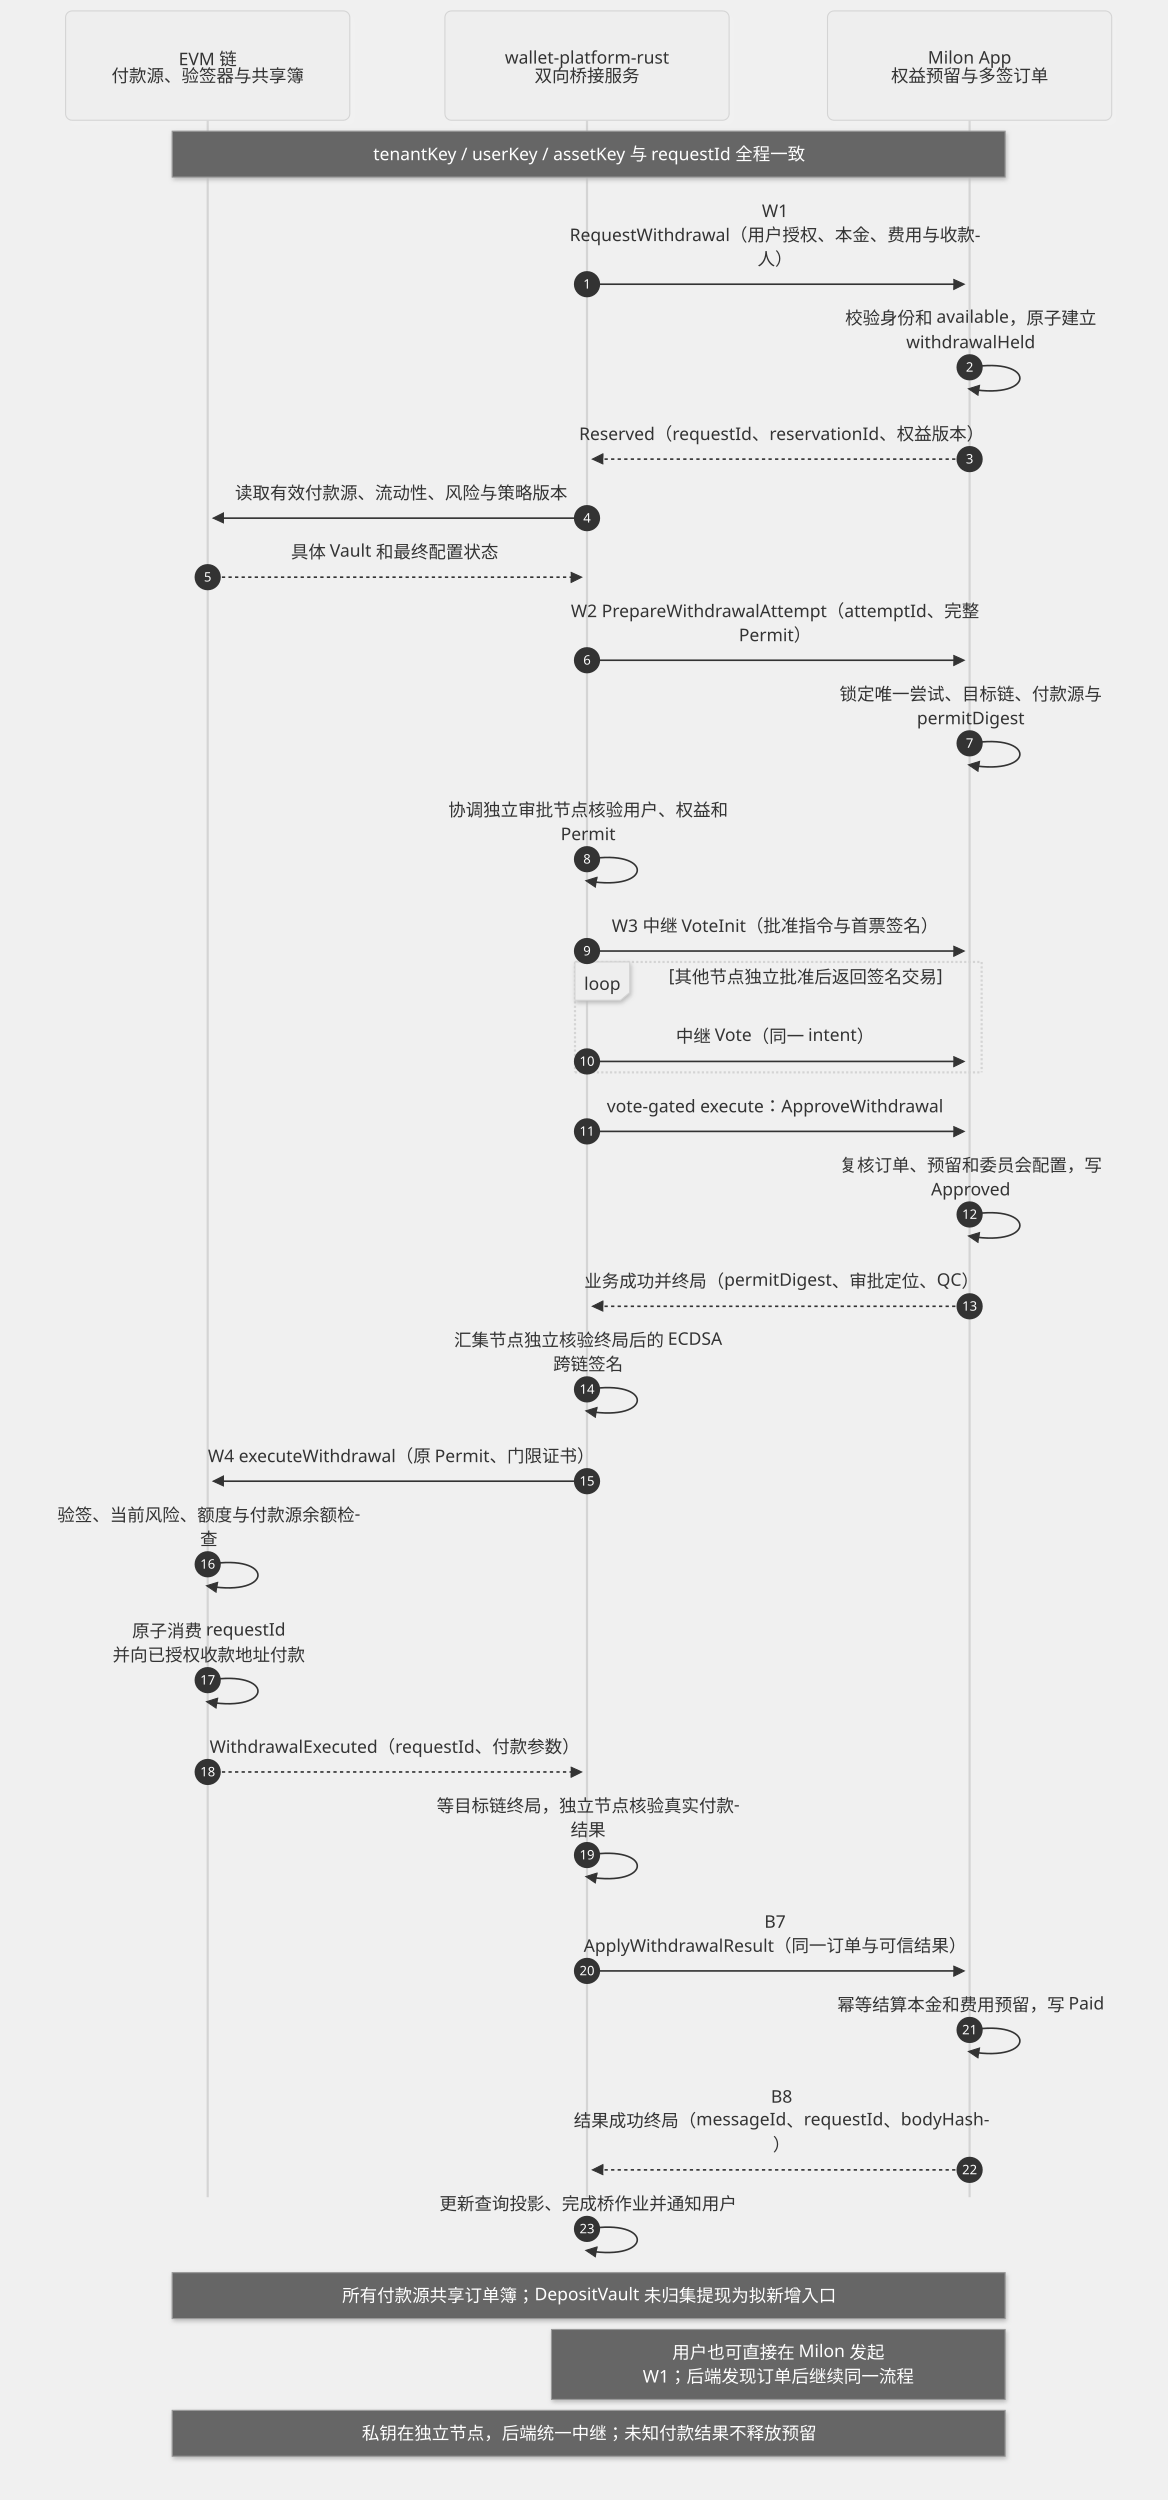
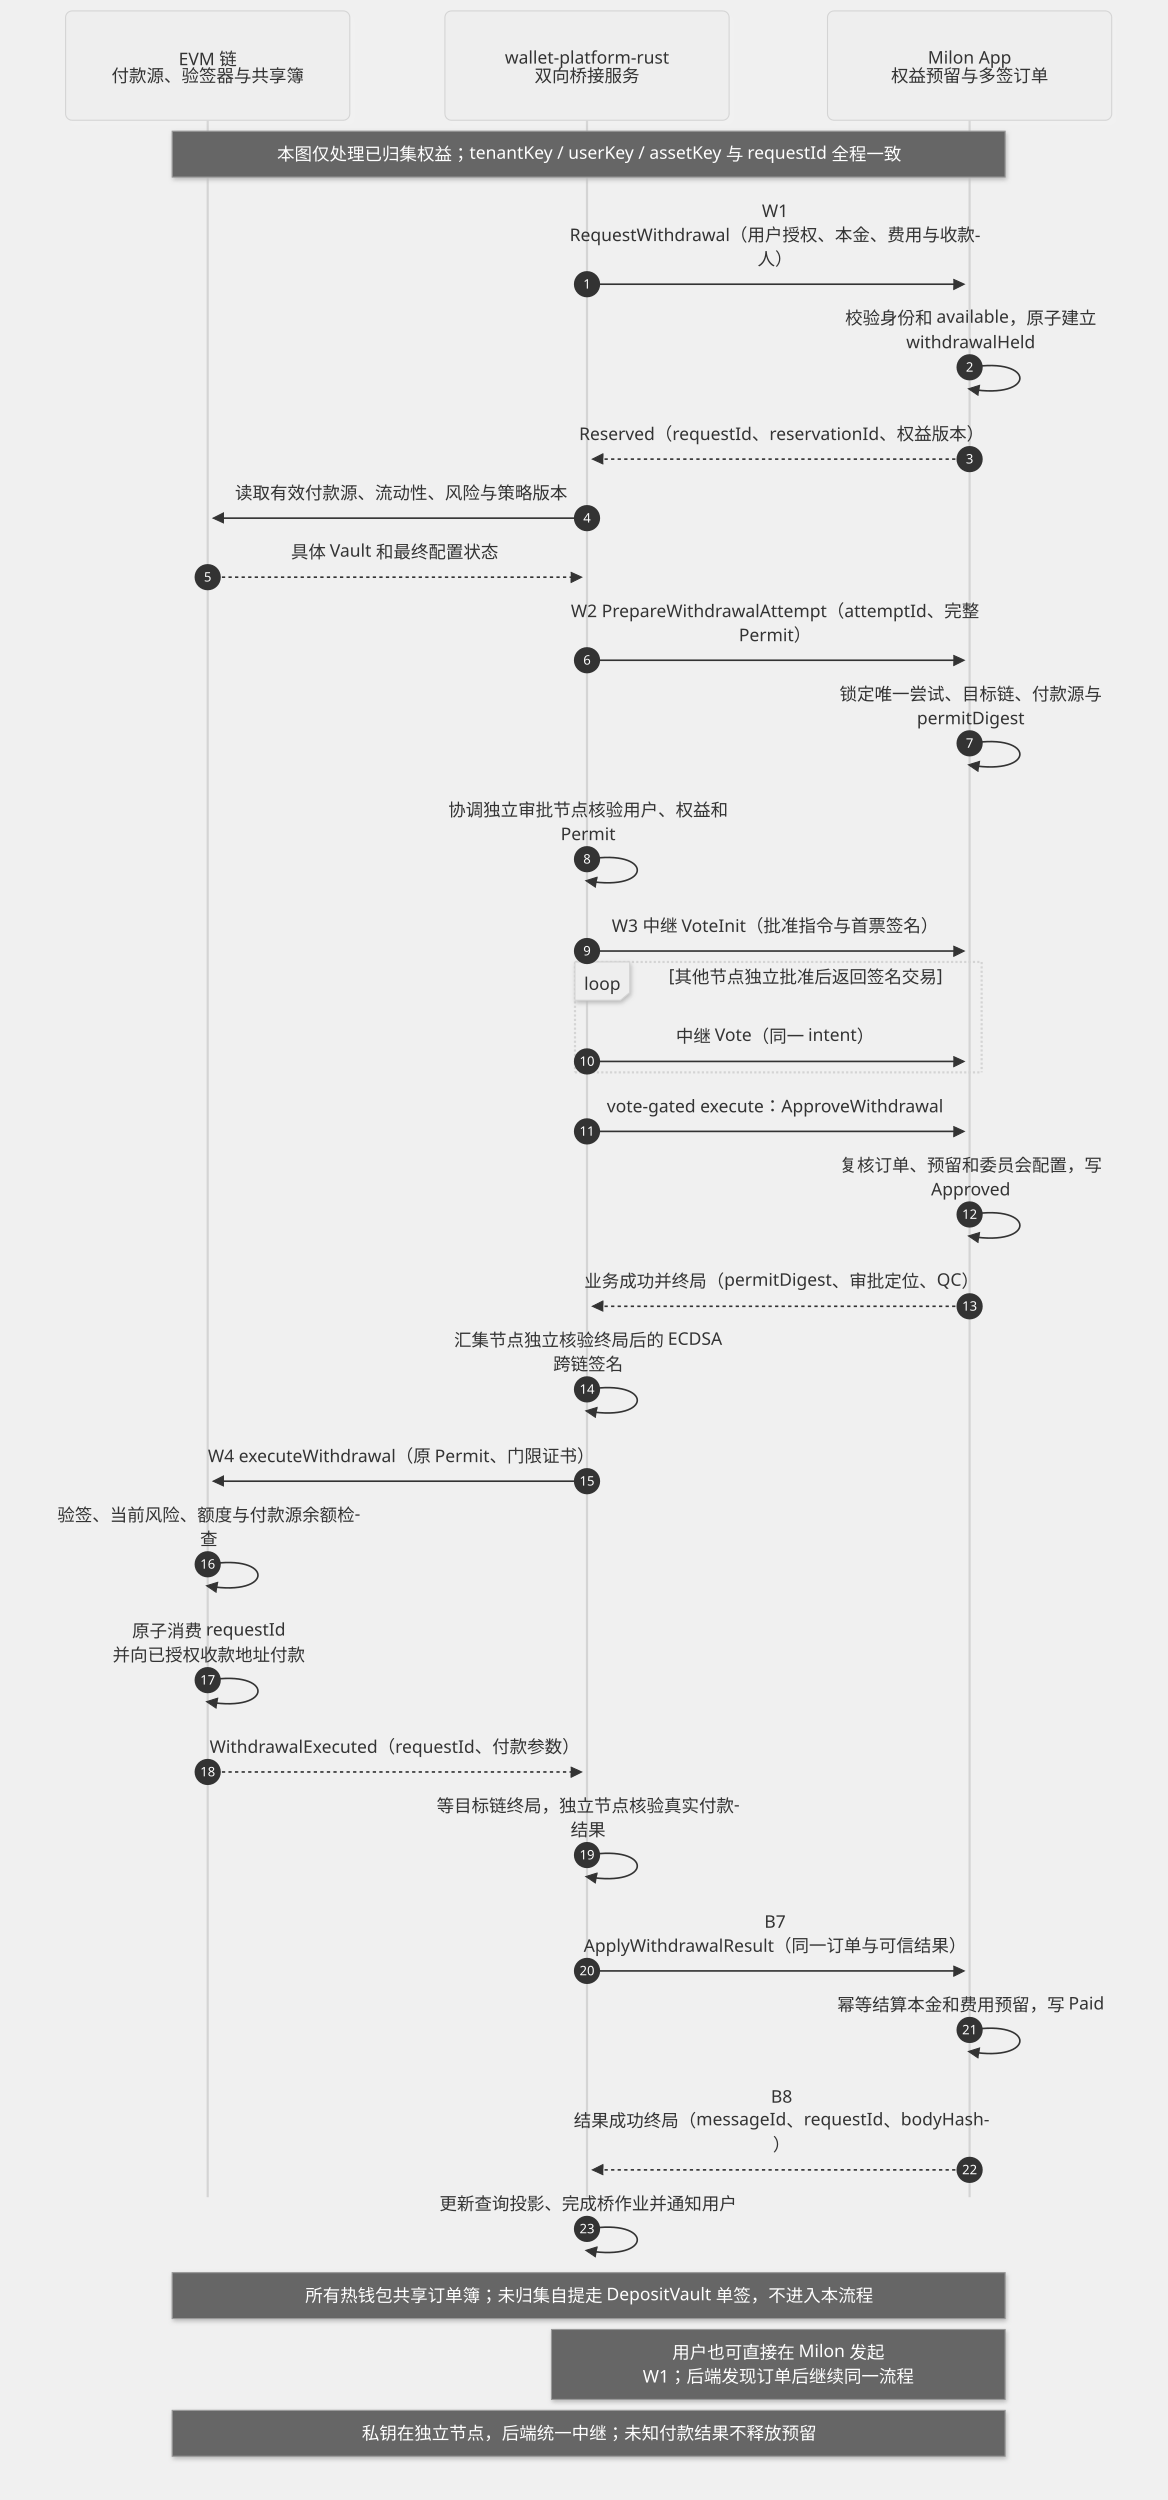
- <svg xmlns="http://www.w3.org/2000/svg" id="my-svg" width="100%" style="max-width: 1068px; background-color: white;" viewBox="-60 -10 1068 2287" role="graphics-document document" aria-roledescription="sequence">
+ <svg xmlns="http://www.w3.org/2000/svg" id="my-svg" width="100%" style="max-width: 1068px; background-color: transparent;" viewBox="-60 -10 1068 2287" role="graphics-document document" aria-roledescription="sequence">
  <g>
    <line id="actor2" x1="827" y1="100" x2="827" y2="2000" class="actor-line 200" stroke-width="0.5px" stroke="#999" name="M" data-et="life-line" data-id="M" />
    <g id="root-2" data-look="neo" data-et="participant" data-type="participant" data-id="M">
      <rect x="697" y="0" fill="#eaeaea" stroke="#666" width="260" height="100" name="M" rx="6" ry="6" class="actor actor-top" data-look="neo" filter="url(#my-svg-drop-shadow)" />
      <text x="827" y="50" dominant-baseline="central" alignment-baseline="central" class="actor actor-box" style="text-anchor: middle; font-size: 16px; font-weight: 400; font-family: &quot;PingFang SC&quot;, &quot;Microsoft YaHei&quot;, sans-serif;">
        <tspan x="827" dy="-8">Milon App</tspan>
      </text>
      <text x="827" y="50" dominant-baseline="central" alignment-baseline="central" class="actor actor-box" style="text-anchor: middle; font-size: 16px; font-weight: 400; font-family: &quot;PingFang SC&quot;, &quot;Microsoft YaHei&quot;, sans-serif;">
        <tspan x="827" dy="8">权益预留与多签订单</tspan>
      </text>
    </g>
  </g>
  <g>
    <line id="actor1" x1="477" y1="100" x2="477" y2="2000" class="actor-line 200" stroke-width="0.5px" stroke="#999" name="R" data-et="life-line" data-id="R" />
    <g id="root-1" data-look="neo" data-et="participant" data-type="participant" data-id="R">
      <rect x="347" y="0" fill="#eaeaea" stroke="#666" width="260" height="100" name="R" rx="6" ry="6" class="actor actor-top" data-look="neo" filter="url(#my-svg-drop-shadow)" />
      <text x="477" y="50" dominant-baseline="central" alignment-baseline="central" class="actor actor-box" style="text-anchor: middle; font-size: 16px; font-weight: 400; font-family: &quot;PingFang SC&quot;, &quot;Microsoft YaHei&quot;, sans-serif;">
        <tspan x="477" dy="-8">wallet-platform-rust</tspan>
      </text>
      <text x="477" y="50" dominant-baseline="central" alignment-baseline="central" class="actor actor-box" style="text-anchor: middle; font-size: 16px; font-weight: 400; font-family: &quot;PingFang SC&quot;, &quot;Microsoft YaHei&quot;, sans-serif;">
        <tspan x="477" dy="8">双向桥接服务</tspan>
      </text>
    </g>
  </g>
  <g>
    <line id="actor0" x1="130" y1="100" x2="130" y2="2000" class="actor-line 200" stroke-width="0.5px" stroke="#999" name="E" data-et="life-line" data-id="E" />
    <g id="root-0" data-look="neo" data-et="participant" data-type="participant" data-id="E">
      <rect x="0" y="0" fill="#eaeaea" stroke="#666" width="260" height="100" name="E" rx="6" ry="6" class="actor actor-top" data-look="neo" filter="url(#my-svg-drop-shadow)" />
      <text x="130" y="50" dominant-baseline="central" alignment-baseline="central" class="actor actor-box" style="text-anchor: middle; font-size: 16px; font-weight: 400; font-family: &quot;PingFang SC&quot;, &quot;Microsoft YaHei&quot;, sans-serif;">
        <tspan x="130" dy="-8">EVM 链</tspan>
      </text>
      <text x="130" y="50" dominant-baseline="central" alignment-baseline="central" class="actor actor-box" style="text-anchor: middle; font-size: 16px; font-weight: 400; font-family: &quot;PingFang SC&quot;, &quot;Microsoft YaHei&quot;, sans-serif;">
        <tspan x="130" dy="8">付款源、验签器与共享簿</tspan>
      </text>
    </g>
  </g>
  <style>#my-svg{font-family:PingFang SC,Microsoft YaHei,sans-serif;font-size:16px;fill:#000000;}@keyframes edge-animation-frame{from{stroke-dashoffset:0;}}@keyframes dash{to{stroke-dashoffset:0;}}#my-svg .edge-animation-slow{stroke-dasharray:9,5!important;stroke-dashoffset:900;animation:dash 50s linear infinite;stroke-linecap:round;}#my-svg .edge-animation-fast{stroke-dasharray:9,5!important;stroke-dashoffset:900;animation:dash 20s linear infinite;stroke-linecap:round;}#my-svg .error-icon{fill:#552222;}#my-svg .error-text{fill:#552222;stroke:#552222;}#my-svg .edge-thickness-normal{stroke-width:1px;}#my-svg .edge-thickness-thick{stroke-width:3.5px;}#my-svg .edge-pattern-solid{stroke-dasharray:0;}#my-svg .edge-thickness-invisible{stroke-width:0;fill:none;}#my-svg .edge-pattern-dashed{stroke-dasharray:3;}#my-svg .edge-pattern-dotted{stroke-dasharray:2;}#my-svg .marker{fill:#666;stroke:#666;}#my-svg .marker.cross{stroke:#666;}#my-svg svg{font-family:PingFang SC,Microsoft YaHei,sans-serif;font-size:16px;}#my-svg p{margin:0;}#my-svg .actor{stroke:hsl(0, 0%, 83%);fill:#eee;stroke-width:1;}#my-svg rect.actor.outer-path[data-look="neo"]{filter:drop-shadow( 1px 2px 2px rgba(185,185,185,1));}#my-svg rect.note[data-look="neo"]{stroke:#999;fill:#666;filter:drop-shadow( 1px 2px 2px rgba(185,185,185,1));}#my-svg text.actor&gt;tspan{fill:#333;stroke:none;}#my-svg .actor-line{stroke:hsl(0, 0%, 83%);}#my-svg .innerArc{stroke-width:1.5;stroke-dasharray:none;}#my-svg .messageLine0{stroke-width:1.5;stroke-dasharray:none;stroke:#333;}#my-svg .messageLine1{stroke-width:1.5;stroke-dasharray:2,2;stroke:#333;}#my-svg [id$="-arrowhead"] path{fill:#333;stroke:#333;}#my-svg .sequenceNumber{fill:white;}#my-svg [id$="-sequencenumber"]{fill:#333;}#my-svg [id$="-crosshead"] path{fill:#333;stroke:#333;}#my-svg .messageText{fill:#333;stroke:none;}#my-svg .labelBox{stroke:hsl(0, 0%, 83%);fill:#eee;filter:drop-shadow( 1px 2px 2px rgba(185,185,185,1));}#my-svg .labelText,#my-svg .labelText&gt;tspan{fill:#333;stroke:none;}#my-svg .loopText,#my-svg .loopText&gt;tspan{fill:#333;stroke:none;}#my-svg .sectionTitle,#my-svg .sectionTitle&gt;tspan{fill:#333;stroke:none;}#my-svg .loopLine{stroke-width:2px;stroke-dasharray:2,2;stroke:hsl(0, 0%, 83%);fill:hsl(0, 0%, 83%);}#my-svg .note{stroke:#999;fill:#666;}#my-svg .noteText,#my-svg .noteText&gt;tspan{fill:#fff;stroke:none;}#my-svg .activation0{fill:#f4f4f4;stroke:#666;}#my-svg .activation1{fill:#f4f4f4;stroke:#666;}#my-svg .activation2{fill:#f4f4f4;stroke:#666;}#my-svg .actorPopupMenu{position:absolute;}#my-svg .actorPopupMenuPanel{position:absolute;fill:#eee;box-shadow:0px 8px 16px 0px rgba(0,0,0,0.2);filter:drop-shadow(3px 5px 2px rgb(0 0 0 / 0.4));}#my-svg .actor-man circle,#my-svg line{fill:#eee;stroke-width:2px;}#my-svg g rect.rect{filter:drop-shadow( 1px 2px 2px rgba(185,185,185,1));stroke:#999;}#my-svg .node .neo-node{stroke:#999;}#my-svg [data-look="neo"].node rect,#my-svg [data-look="neo"].cluster rect,#my-svg [data-look="neo"].node polygon{stroke:url(#my-svg-gradient);filter:drop-shadow( 1px 2px 2px rgba(185,185,185,1));}#my-svg [data-look="neo"].swimlane.cluster rect{filter:none;}#my-svg [data-look="neo"].node path{stroke:url(#my-svg-gradient);stroke-width:1px;}#my-svg [data-look="neo"].node .outer-path{filter:drop-shadow( 1px 2px 2px rgba(185,185,185,1));}#my-svg [data-look="neo"].node .neo-line path{stroke:#999;filter:none;}#my-svg [data-look="neo"].node circle{stroke:url(#my-svg-gradient);filter:drop-shadow( 1px 2px 2px rgba(185,185,185,1));}#my-svg [data-look="neo"].node circle .state-start{fill:#000000;}#my-svg [data-look="neo"].icon-shape .icon{fill:url(#my-svg-gradient);filter:drop-shadow( 1px 2px 2px rgba(185,185,185,1));}#my-svg [data-look="neo"].icon-shape .icon-neo path{stroke:url(#my-svg-gradient);filter:drop-shadow( 1px 2px 2px rgba(185,185,185,1));}#my-svg :root{--mermaid-font-family:PingFang SC,Microsoft YaHei,sans-serif;}</style>
  <g />
  <defs>
    <symbol id="my-svg-computer" width="24" height="24">
      <path transform="scale(.5)" d="M2 2v13h20v-13h-20zm18 11h-16v-9h16v9zm-10.228 6l.466-1h3.524l.467 1h-4.457zm14.228 3h-24l2-6h2.104l-1.33 4h18.45l-1.297-4h2.073l2 6zm-5-10h-14v-7h14v7z" />
    </symbol>
  </defs>
  <defs>
    <symbol id="my-svg-database" fill-rule="evenodd" clip-rule="evenodd">
      <path transform="scale(.5)" d="M12.258.001l.256.004.255.005.253.008.251.01.249.012.247.015.246.016.242.019.241.02.239.023.236.024.233.027.231.028.229.031.225.032.223.034.22.036.217.038.214.04.211.041.208.043.205.045.201.046.198.048.194.05.191.051.187.053.183.054.18.056.175.057.172.059.168.06.163.061.16.063.155.064.15.066.074.033.073.033.071.034.07.034.069.035.068.035.067.035.066.035.064.036.064.036.062.036.06.036.06.037.058.037.058.037.055.038.055.038.053.038.052.038.051.039.05.039.048.039.047.039.045.04.044.04.043.04.041.04.04.041.039.041.037.041.036.041.034.041.033.042.032.042.03.042.029.042.027.042.026.043.024.043.023.043.021.043.02.043.018.044.017.043.015.044.013.044.012.044.011.045.009.044.007.045.006.045.004.045.002.045.001.045v17l-.001.045-.002.045-.004.045-.006.045-.007.045-.009.044-.011.045-.012.044-.013.044-.015.044-.017.043-.018.044-.02.043-.021.043-.023.043-.024.043-.026.043-.027.042-.029.042-.03.042-.032.042-.033.042-.034.041-.036.041-.037.041-.039.041-.04.041-.041.04-.043.04-.044.04-.045.04-.047.039-.048.039-.05.039-.051.039-.052.038-.053.038-.055.038-.055.038-.058.037-.058.037-.06.037-.06.036-.062.036-.064.036-.064.036-.066.035-.067.035-.068.035-.069.035-.07.034-.071.034-.073.033-.074.033-.15.066-.155.064-.16.063-.163.061-.168.06-.172.059-.175.057-.18.056-.183.054-.187.053-.191.051-.194.05-.198.048-.201.046-.205.045-.208.043-.211.041-.214.04-.217.038-.22.036-.223.034-.225.032-.229.031-.231.028-.233.027-.236.024-.239.023-.241.02-.242.019-.246.016-.247.015-.249.012-.251.01-.253.008-.255.005-.256.004-.258.001-.258-.001-.256-.004-.255-.005-.253-.008-.251-.01-.249-.012-.247-.015-.245-.016-.243-.019-.241-.02-.238-.023-.236-.024-.234-.027-.231-.028-.228-.031-.226-.032-.223-.034-.22-.036-.217-.038-.214-.04-.211-.041-.208-.043-.204-.045-.201-.046-.198-.048-.195-.05-.19-.051-.187-.053-.184-.054-.179-.056-.176-.057-.172-.059-.167-.06-.164-.061-.159-.063-.155-.064-.151-.066-.074-.033-.072-.033-.072-.034-.07-.034-.069-.035-.068-.035-.067-.035-.066-.035-.064-.036-.063-.036-.062-.036-.061-.036-.06-.037-.058-.037-.057-.037-.056-.038-.055-.038-.053-.038-.052-.038-.051-.039-.049-.039-.049-.039-.046-.039-.046-.04-.044-.04-.043-.04-.041-.04-.04-.041-.039-.041-.037-.041-.036-.041-.034-.041-.033-.042-.032-.042-.03-.042-.029-.042-.027-.042-.026-.043-.024-.043-.023-.043-.021-.043-.02-.043-.018-.044-.017-.043-.015-.044-.013-.044-.012-.044-.011-.045-.009-.044-.007-.045-.006-.045-.004-.045-.002-.045-.001-.045v-17l.001-.045.002-.045.004-.045.006-.045.007-.045.009-.044.011-.045.012-.044.013-.044.015-.044.017-.043.018-.044.02-.043.021-.043.023-.043.024-.043.026-.043.027-.042.029-.042.03-.042.032-.042.033-.042.034-.041.036-.041.037-.041.039-.041.04-.041.041-.04.043-.04.044-.04.046-.04.046-.039.049-.039.049-.039.051-.039.052-.038.053-.038.055-.038.056-.038.057-.037.058-.037.06-.037.061-.036.062-.036.063-.036.064-.036.066-.035.067-.035.068-.035.069-.035.07-.034.072-.034.072-.033.074-.033.151-.066.155-.064.159-.063.164-.061.167-.06.172-.059.176-.057.179-.056.184-.054.187-.053.19-.051.195-.05.198-.048.201-.046.204-.045.208-.043.211-.041.214-.04.217-.038.22-.036.223-.034.226-.032.228-.031.231-.028.234-.027.236-.024.238-.023.241-.02.243-.019.245-.016.247-.015.249-.012.251-.01.253-.008.255-.005.256-.004.258-.001.258.001zm-9.258 20.499v.01l.001.021.003.021.004.022.005.021.006.022.007.022.009.023.01.022.011.023.012.023.013.023.015.023.016.024.017.023.018.024.019.024.021.024.022.025.023.024.024.025.052.049.056.05.061.051.066.051.07.051.075.051.079.052.084.052.088.052.092.052.097.052.102.051.105.052.11.052.114.051.119.051.123.051.127.05.131.05.135.05.139.048.144.049.147.047.152.047.155.047.16.045.163.045.167.043.171.043.176.041.178.041.183.039.187.039.19.037.194.035.197.035.202.033.204.031.209.03.212.029.216.027.219.025.222.024.226.021.23.02.233.018.236.016.24.015.243.012.246.01.249.008.253.005.256.004.259.001.26-.001.257-.004.254-.005.25-.008.247-.011.244-.012.241-.014.237-.016.233-.018.231-.021.226-.021.224-.024.22-.026.216-.027.212-.028.21-.031.205-.031.202-.034.198-.034.194-.036.191-.037.187-.039.183-.04.179-.04.175-.042.172-.043.168-.044.163-.045.16-.046.155-.046.152-.047.148-.048.143-.049.139-.049.136-.05.131-.05.126-.05.123-.051.118-.052.114-.051.11-.052.106-.052.101-.052.096-.052.092-.052.088-.053.083-.051.079-.052.074-.052.07-.051.065-.051.06-.051.056-.05.051-.05.023-.024.023-.025.021-.024.02-.024.019-.024.018-.024.017-.024.015-.023.014-.024.013-.023.012-.023.01-.023.01-.022.008-.022.006-.022.006-.022.004-.022.004-.021.001-.021.001-.021v-4.127l-.077.055-.08.053-.083.054-.085.053-.087.052-.09.052-.093.051-.095.05-.097.05-.1.049-.102.049-.105.048-.106.047-.109.047-.111.046-.114.045-.115.045-.118.044-.12.043-.122.042-.124.042-.126.041-.128.04-.13.04-.132.038-.134.038-.135.037-.138.037-.139.035-.142.035-.143.034-.144.033-.147.032-.148.031-.15.03-.151.03-.153.029-.154.027-.156.027-.158.026-.159.025-.161.024-.162.023-.163.022-.165.021-.166.02-.167.019-.169.018-.169.017-.171.016-.173.015-.173.014-.175.013-.175.012-.177.011-.178.01-.179.008-.179.008-.181.006-.182.005-.182.004-.184.003-.184.002h-.37l-.184-.002-.184-.003-.182-.004-.182-.005-.181-.006-.179-.008-.179-.008-.178-.01-.176-.011-.176-.012-.175-.013-.173-.014-.172-.015-.171-.016-.17-.017-.169-.018-.167-.019-.166-.02-.165-.021-.163-.022-.162-.023-.161-.024-.159-.025-.157-.026-.156-.027-.155-.027-.153-.029-.151-.03-.15-.03-.148-.031-.146-.032-.145-.033-.143-.034-.141-.035-.14-.035-.137-.037-.136-.037-.134-.038-.132-.038-.13-.04-.128-.04-.126-.041-.124-.042-.122-.042-.12-.044-.117-.043-.116-.045-.113-.045-.112-.046-.109-.047-.106-.047-.105-.048-.102-.049-.1-.049-.097-.05-.095-.05-.093-.052-.09-.051-.087-.052-.085-.053-.083-.054-.08-.054-.077-.054v4.127zm0-5.654v.011l.001.021.003.021.004.021.005.022.006.022.007.022.009.022.01.022.011.023.012.023.013.023.015.024.016.023.017.024.018.024.019.024.021.024.022.024.023.025.024.024.052.05.056.05.061.05.066.051.07.051.075.052.079.051.084.052.088.052.092.052.097.052.102.052.105.052.11.051.114.051.119.052.123.05.127.051.131.05.135.049.139.049.144.048.147.048.152.047.155.046.16.045.163.045.167.044.171.042.176.042.178.04.183.04.187.038.19.037.194.036.197.034.202.033.204.032.209.03.212.028.216.027.219.025.222.024.226.022.23.02.233.018.236.016.24.014.243.012.246.01.249.008.253.006.256.003.259.001.26-.001.257-.003.254-.006.25-.008.247-.01.244-.012.241-.015.237-.016.233-.018.231-.02.226-.022.224-.024.22-.025.216-.027.212-.029.21-.03.205-.032.202-.033.198-.035.194-.036.191-.037.187-.039.183-.039.179-.041.175-.042.172-.043.168-.044.163-.045.16-.045.155-.047.152-.047.148-.048.143-.048.139-.05.136-.049.131-.05.126-.051.123-.051.118-.051.114-.052.11-.052.106-.052.101-.052.096-.052.092-.052.088-.052.083-.052.079-.052.074-.051.07-.052.065-.051.06-.05.056-.051.051-.049.023-.025.023-.024.021-.025.02-.024.019-.024.018-.024.017-.024.015-.023.014-.023.013-.024.012-.022.01-.023.01-.023.008-.022.006-.022.006-.022.004-.021.004-.022.001-.021.001-.021v-4.139l-.077.054-.08.054-.083.054-.085.052-.087.053-.09.051-.093.051-.095.051-.097.05-.1.049-.102.049-.105.048-.106.047-.109.047-.111.046-.114.045-.115.044-.118.044-.12.044-.122.042-.124.042-.126.041-.128.04-.13.039-.132.039-.134.038-.135.037-.138.036-.139.036-.142.035-.143.033-.144.033-.147.033-.148.031-.15.03-.151.03-.153.028-.154.028-.156.027-.158.026-.159.025-.161.024-.162.023-.163.022-.165.021-.166.02-.167.019-.169.018-.169.017-.171.016-.173.015-.173.014-.175.013-.175.012-.177.011-.178.009-.179.009-.179.007-.181.007-.182.005-.182.004-.184.003-.184.002h-.37l-.184-.002-.184-.003-.182-.004-.182-.005-.181-.007-.179-.007-.179-.009-.178-.009-.176-.011-.176-.012-.175-.013-.173-.014-.172-.015-.171-.016-.17-.017-.169-.018-.167-.019-.166-.02-.165-.021-.163-.022-.162-.023-.161-.024-.159-.025-.157-.026-.156-.027-.155-.028-.153-.028-.151-.03-.15-.03-.148-.031-.146-.033-.145-.033-.143-.033-.141-.035-.14-.036-.137-.036-.136-.037-.134-.038-.132-.039-.13-.039-.128-.04-.126-.041-.124-.042-.122-.043-.12-.043-.117-.044-.116-.044-.113-.046-.112-.046-.109-.046-.106-.047-.105-.048-.102-.049-.1-.049-.097-.05-.095-.051-.093-.051-.09-.051-.087-.053-.085-.052-.083-.054-.08-.054-.077-.054v4.139zm0-5.666v.011l.001.02.003.022.004.021.005.022.006.021.007.022.009.023.01.022.011.023.012.023.013.023.015.023.016.024.017.024.018.023.019.024.021.025.022.024.023.024.024.025.052.05.056.05.061.05.066.051.07.051.075.052.079.051.084.052.088.052.092.052.097.052.102.052.105.051.11.052.114.051.119.051.123.051.127.05.131.05.135.05.139.049.144.048.147.048.152.047.155.046.16.045.163.045.167.043.171.043.176.042.178.04.183.04.187.038.19.037.194.036.197.034.202.033.204.032.209.03.212.028.216.027.219.025.222.024.226.021.23.02.233.018.236.017.24.014.243.012.246.01.249.008.253.006.256.003.259.001.26-.001.257-.003.254-.006.25-.008.247-.01.244-.013.241-.014.237-.016.233-.018.231-.02.226-.022.224-.024.22-.025.216-.027.212-.029.21-.03.205-.032.202-.033.198-.035.194-.036.191-.037.187-.039.183-.039.179-.041.175-.042.172-.043.168-.044.163-.045.16-.045.155-.047.152-.047.148-.048.143-.049.139-.049.136-.049.131-.051.126-.05.123-.051.118-.052.114-.051.11-.052.106-.052.101-.052.096-.052.092-.052.088-.052.083-.052.079-.052.074-.052.07-.051.065-.051.06-.051.056-.05.051-.049.023-.025.023-.025.021-.024.02-.024.019-.024.018-.024.017-.024.015-.023.014-.024.013-.023.012-.023.01-.022.01-.023.008-.022.006-.022.006-.022.004-.022.004-.021.001-.021.001-.021v-4.153l-.077.054-.08.054-.083.053-.085.053-.087.053-.09.051-.093.051-.095.051-.097.05-.1.049-.102.048-.105.048-.106.048-.109.046-.111.046-.114.046-.115.044-.118.044-.12.043-.122.043-.124.042-.126.041-.128.04-.13.039-.132.039-.134.038-.135.037-.138.036-.139.036-.142.034-.143.034-.144.033-.147.032-.148.032-.15.03-.151.03-.153.028-.154.028-.156.027-.158.026-.159.024-.161.024-.162.023-.163.023-.165.021-.166.02-.167.019-.169.018-.169.017-.171.016-.173.015-.173.014-.175.013-.175.012-.177.01-.178.01-.179.009-.179.007-.181.006-.182.006-.182.004-.184.003-.184.001-.185.001-.185-.001-.184-.001-.184-.003-.182-.004-.182-.006-.181-.006-.179-.007-.179-.009-.178-.01-.176-.01-.176-.012-.175-.013-.173-.014-.172-.015-.171-.016-.17-.017-.169-.018-.167-.019-.166-.02-.165-.021-.163-.023-.162-.023-.161-.024-.159-.024-.157-.026-.156-.027-.155-.028-.153-.028-.151-.03-.15-.03-.148-.032-.146-.032-.145-.033-.143-.034-.141-.034-.14-.036-.137-.036-.136-.037-.134-.038-.132-.039-.13-.039-.128-.041-.126-.041-.124-.041-.122-.043-.12-.043-.117-.044-.116-.044-.113-.046-.112-.046-.109-.046-.106-.048-.105-.048-.102-.048-.1-.05-.097-.049-.095-.051-.093-.051-.09-.052-.087-.052-.085-.053-.083-.053-.08-.054-.077-.054v4.153zm8.74-8.179l-.257.004-.254.005-.25.008-.247.011-.244.012-.241.014-.237.016-.233.018-.231.021-.226.022-.224.023-.22.026-.216.027-.212.028-.21.031-.205.032-.202.033-.198.034-.194.036-.191.038-.187.038-.183.04-.179.041-.175.042-.172.043-.168.043-.163.045-.16.046-.155.046-.152.048-.148.048-.143.048-.139.049-.136.05-.131.05-.126.051-.123.051-.118.051-.114.052-.11.052-.106.052-.101.052-.096.052-.092.052-.088.052-.083.052-.079.052-.074.051-.07.052-.065.051-.06.05-.056.05-.051.05-.023.025-.023.024-.021.024-.02.025-.019.024-.018.024-.017.023-.015.024-.014.023-.013.023-.012.023-.01.023-.01.022-.008.022-.006.023-.006.021-.004.022-.004.021-.001.021-.001.021.001.021.001.021.004.021.004.022.006.021.006.023.008.022.01.022.01.023.012.023.013.023.014.023.015.024.017.023.018.024.019.024.02.025.021.024.023.024.023.025.051.05.056.05.06.05.065.051.07.052.074.051.079.052.083.052.088.052.092.052.096.052.101.052.106.052.11.052.114.052.118.051.123.051.126.051.131.05.136.05.139.049.143.048.148.048.152.048.155.046.16.046.163.045.168.043.172.043.175.042.179.041.183.04.187.038.191.038.194.036.198.034.202.033.205.032.21.031.212.028.216.027.22.026.224.023.226.022.231.021.233.018.237.016.241.014.244.012.247.011.25.008.254.005.257.004.26.001.26-.001.257-.004.254-.005.25-.008.247-.011.244-.012.241-.014.237-.016.233-.018.231-.021.226-.022.224-.023.22-.026.216-.027.212-.028.21-.031.205-.032.202-.033.198-.034.194-.036.191-.038.187-.038.183-.04.179-.041.175-.042.172-.043.168-.043.163-.045.16-.046.155-.046.152-.048.148-.048.143-.048.139-.049.136-.05.131-.05.126-.051.123-.051.118-.051.114-.052.11-.052.106-.052.101-.052.096-.052.092-.052.088-.052.083-.052.079-.052.074-.051.07-.052.065-.051.06-.05.056-.05.051-.05.023-.025.023-.024.021-.024.02-.025.019-.024.018-.024.017-.023.015-.024.014-.023.013-.023.012-.023.01-.023.01-.022.008-.022.006-.023.006-.021.004-.022.004-.021.001-.021.001-.021-.001-.021-.001-.021-.004-.021-.004-.022-.006-.021-.006-.023-.008-.022-.01-.022-.01-.023-.012-.023-.013-.023-.014-.023-.015-.024-.017-.023-.018-.024-.019-.024-.02-.025-.021-.024-.023-.024-.023-.025-.051-.05-.056-.05-.06-.05-.065-.051-.07-.052-.074-.051-.079-.052-.083-.052-.088-.052-.092-.052-.096-.052-.101-.052-.106-.052-.11-.052-.114-.052-.118-.051-.123-.051-.126-.051-.131-.05-.136-.05-.139-.049-.143-.048-.148-.048-.152-.048-.155-.046-.16-.046-.163-.045-.168-.043-.172-.043-.175-.042-.179-.041-.183-.04-.187-.038-.191-.038-.194-.036-.198-.034-.202-.033-.205-.032-.21-.031-.212-.028-.216-.027-.22-.026-.224-.023-.226-.022-.231-.021-.233-.018-.237-.016-.241-.014-.244-.012-.247-.011-.25-.008-.254-.005-.257-.004-.26-.001-.26.001z" />
    </symbol>
  </defs>
  <defs>
    <symbol id="my-svg-clock" width="24" height="24">
      <path transform="scale(.5)" d="M12 2c5.514 0 10 4.486 10 10s-4.486 10-10 10-10-4.486-10-10 4.486-10 10-10zm0-2c-6.627 0-12 5.373-12 12s5.373 12 12 12 12-5.373 12-12-5.373-12-12-12zm5.848 12.459c.202.038.202.333.001.372-1.907.361-6.045 1.111-6.547 1.111-.719 0-1.301-.582-1.301-1.301 0-.512.77-5.447 1.125-7.445.034-.192.312-.181.343.014l.985 6.238 5.394 1.011z" />
    </symbol>
  </defs>
  <defs>
    <marker id="my-svg-arrowhead" refX="7.9" refY="5" markerUnits="userSpaceOnUse" markerWidth="12" markerHeight="12" orient="auto-start-reverse">
      <path d="M -1 0 L 10 5 L 0 10 z" />
    </marker>
  </defs>
  <defs>
    <marker id="my-svg-crosshead" markerWidth="15" markerHeight="8" orient="auto" refX="4" refY="4.5">
      <path fill="none" stroke="#000000" stroke-width="1pt" d="M 1,2 L 6,7 M 6,2 L 1,7" style="stroke-dasharray: 0, 0;" />
    </marker>
  </defs>
  <defs>
    <marker id="my-svg-filled-head" refX="15.5" refY="7" markerWidth="20" markerHeight="28" orient="auto">
      <path d="M 18,7 L9,13 L14,7 L9,1 Z" />
    </marker>
  </defs>
  <defs>
    <marker id="my-svg-sequencenumber" refX="15" refY="15" markerWidth="60" markerHeight="40" orient="auto">
      <circle cx="15" cy="15" r="6" />
    </marker>
  </defs>
  <defs>
    <marker id="my-svg-solidTopArrowHead" refX="7.9" refY="7.25" markerUnits="userSpaceOnUse" markerWidth="12" markerHeight="12" orient="auto-start-reverse">
      <path d="M 0 0 L 10 8 L 0 8 z" />
    </marker>
  </defs>
  <defs>
    <marker id="my-svg-solidBottomArrowHead" refX="7.9" refY="0.75" markerUnits="userSpaceOnUse" markerWidth="12" markerHeight="12" orient="auto-start-reverse">
      <path d="M 0 0 L 10 0 L 0 8 z" />
    </marker>
  </defs>
  <defs>
    <marker id="my-svg-stickTopArrowHead" refX="7.5" refY="7" markerUnits="userSpaceOnUse" markerWidth="12" markerHeight="12" orient="auto-start-reverse">
      <path d="M 0 0 L 7 7" stroke="black" stroke-width="1.5" fill="none" />
    </marker>
  </defs>
  <defs>
    <marker id="my-svg-stickBottomArrowHead" refX="7.5" refY="0" markerUnits="userSpaceOnUse" markerWidth="12" markerHeight="12" orient="auto-start-reverse">
      <path d="M 0 7 L 7 0" stroke="black" stroke-width="1.5" fill="none" />
    </marker>
  </defs>
  <defs>
    <filter id="my-svg-drop-shadow" height="130%" width="130%">
      <feDropShadow dx="4" dy="4" stdDeviation="0" flood-opacity="0.06" flood-color="#FFFFFF" />
    </filter>
  </defs>
  <g data-et="note" data-id="i1">
    <rect x="97.5" y="110" fill="#EDF2AE" stroke="#666" width="762" height="42" class="note" data-look="neo" />
    <text x="479" y="115" text-anchor="middle" dominant-baseline="middle" alignment-baseline="middle" class="noteText" dy="1em" style="font-family: &quot;PingFang SC&quot;, &quot;Microsoft YaHei&quot;, sans-serif; font-size: 16px; font-weight: 400;">
-       <tspan x="479">tenantKey / userKey / assetKey 与 requestId 全程一致</tspan>
+       <tspan x="479">本图仅处理已归集权益；tenantKey / userKey / assetKey 与 requestId 全程一致</tspan>
    </text>
  </g>
  <g data-et="control-structure" data-id="i13">
    <line x1="466" y1="870" x2="838" y2="870" class="loopLine" />
    <line x1="838" y1="870" x2="838" y2="971" class="loopLine" />
    <line x1="466" y1="971" x2="838" y2="971" class="loopLine" />
    <line x1="466" y1="870" x2="466" y2="971" class="loopLine" />
    <polygon points="466,870 516,870 516,898 507.6,905 466,905" class="labelBox" />
    <text x="491" y="890" text-anchor="middle" dominant-baseline="middle" alignment-baseline="middle" class="labelText" style="font-family: &quot;PingFang SC&quot;, &quot;Microsoft YaHei&quot;, sans-serif; font-size: 16px; font-weight: 400;">loop</text>
    <text x="677" y="888" text-anchor="middle" class="loopText" style="font-family: &quot;PingFang SC&quot;, &quot;Microsoft YaHei&quot;, sans-serif; font-size: 16px; font-weight: 400;">
      <tspan x="677">[其他节点独立批准后返回签名交易]</tspan>
    </text>
  </g>
  <g data-et="note" data-id="i27">
    <rect x="97.5" y="2069" fill="#EDF2AE" stroke="#666" width="762" height="42" class="note" data-look="neo" />
    <text x="479" y="2074" text-anchor="middle" dominant-baseline="middle" alignment-baseline="middle" class="noteText" dy="1em" style="font-family: &quot;PingFang SC&quot;, &quot;Microsoft YaHei&quot;, sans-serif; font-size: 16px; font-weight: 400;">
-       <tspan x="479">所有付款源共享订单簿；DepositVault 未归集提现为拟新增入口</tspan>
+       <tspan x="479">所有热钱包共享订单簿；未归集自提走 DepositVault 单签，不进入本流程</tspan>
    </text>
  </g>
  <g data-et="note" data-id="i28">
    <rect x="444.5" y="2121" fill="#EDF2AE" stroke="#666" width="415" height="64" class="note" data-look="neo" />
    <text x="652" y="2126" text-anchor="middle" dominant-baseline="middle" alignment-baseline="middle" class="noteText" dy="1em" style="font-family: &quot;PingFang SC&quot;, &quot;Microsoft YaHei&quot;, sans-serif; font-size: 16px; font-weight: 400;">
      <tspan x="652">用户也可直接在 Milon 发起</tspan>
    </text>
    <text x="652" y="2148" text-anchor="middle" dominant-baseline="middle" alignment-baseline="middle" class="noteText" dy="1em" style="font-family: &quot;PingFang SC&quot;, &quot;Microsoft YaHei&quot;, sans-serif; font-size: 16px; font-weight: 400;">
      <tspan x="652">W1；后端发现订单后继续同一流程</tspan>
    </text>
  </g>
  <g data-et="note" data-id="i29">
    <rect x="97.5" y="2195" fill="#EDF2AE" stroke="#666" width="762" height="42" class="note" data-look="neo" />
    <text x="479" y="2200" text-anchor="middle" dominant-baseline="middle" alignment-baseline="middle" class="noteText" dy="1em" style="font-family: &quot;PingFang SC&quot;, &quot;Microsoft YaHei&quot;, sans-serif; font-size: 16px; font-weight: 400;">
      <tspan x="479">私钥在独立节点，后端统一中继；未知付款结果不释放预留</tspan>
    </text>
  </g>
  <text x="649" y="167" text-anchor="middle" dominant-baseline="middle" alignment-baseline="middle" class="messageText" dy="1em" style="font-family: &quot;PingFang SC&quot;, &quot;Microsoft YaHei&quot;, sans-serif; font-size: 16px; font-weight: 400;">W1</text>
  <text x="649" y="189" text-anchor="middle" dominant-baseline="middle" alignment-baseline="middle" class="messageText" dy="1em" style="font-family: &quot;PingFang SC&quot;, &quot;Microsoft YaHei&quot;, sans-serif; font-size: 16px; font-weight: 400;">RequestWithdrawal（用户授权、本金、费用与收款-</text>
  <text x="649" y="211" text-anchor="middle" dominant-baseline="middle" alignment-baseline="middle" class="messageText" dy="1em" style="font-family: &quot;PingFang SC&quot;, &quot;Microsoft YaHei&quot;, sans-serif; font-size: 16px; font-weight: 400;">人）</text>
  <line x1="484" y1="250" x2="820" y2="250" class="messageLine0" data-et="message" data-id="i2" data-from="R" data-to="M" stroke-width="2" stroke="none" marker-end="url(#my-svg-arrowhead)" style="fill: none;" />
  <line x1="477" y1="250" x2="477" y2="250" stroke-width="0" marker-start="url(#my-svg-sequencenumber)" />
  <text x="477" y="254" font-family="sans-serif" font-size="12px" text-anchor="middle" class="sequenceNumber">1</text>
  <text x="828" y="265" text-anchor="middle" dominant-baseline="middle" alignment-baseline="middle" class="messageText" dy="1em" style="font-family: &quot;PingFang SC&quot;, &quot;Microsoft YaHei&quot;, sans-serif; font-size: 16px; font-weight: 400;">校验身份和 available，原子建立</text>
  <text x="828" y="287" text-anchor="middle" dominant-baseline="middle" alignment-baseline="middle" class="messageText" dy="1em" style="font-family: &quot;PingFang SC&quot;, &quot;Microsoft YaHei&quot;, sans-serif; font-size: 16px; font-weight: 400;">withdrawalHeld</text>
  <path d="M 828,326 C 888,316 888,356 828,346" class="messageLine0" data-et="message" data-id="i3" data-from="M" data-to="M" stroke-width="2" stroke="none" marker-end="url(#my-svg-arrowhead)" x1="834" style="fill: none;" />
  <line x1="827" y1="326" x2="827" y2="326" stroke-width="0" marker-start="url(#my-svg-sequencenumber)" />
  <text x="827" y="330" font-family="sans-serif" font-size="12px" text-anchor="middle" class="sequenceNumber">2</text>
  <text x="655" y="371" text-anchor="middle" dominant-baseline="middle" alignment-baseline="middle" class="messageText" dy="1em" style="font-family: &quot;PingFang SC&quot;, &quot;Microsoft YaHei&quot;, sans-serif; font-size: 16px; font-weight: 400;">Reserved（requestId、reservationId、权益版本）</text>
  <line x1="832" y1="410" x2="484" y2="410" class="messageLine1" data-et="message" data-id="i4" data-from="M" data-to="R" stroke-width="2" stroke="none" marker-end="url(#my-svg-arrowhead)" style="stroke-dasharray: 3, 3; fill: none;" />
  <line x1="827" y1="410" x2="827" y2="410" stroke-width="0" marker-start="url(#my-svg-sequencenumber)" />
  <text x="827" y="414" font-family="sans-serif" font-size="12px" text-anchor="middle" class="sequenceNumber">3</text>
  <text x="307" y="425" text-anchor="middle" dominant-baseline="middle" alignment-baseline="middle" class="messageText" dy="1em" style="font-family: &quot;PingFang SC&quot;, &quot;Microsoft YaHei&quot;, sans-serif; font-size: 16px; font-weight: 400;">读取有效付款源、流动性、风险与策略版本</text>
  <line x1="482" y1="464" x2="137" y2="464" class="messageLine0" data-et="message" data-id="i5" data-from="R" data-to="E" stroke-width="2" stroke="none" marker-end="url(#my-svg-arrowhead)" style="fill: none;" />
  <line x1="477" y1="464" x2="477" y2="464" stroke-width="0" marker-start="url(#my-svg-sequencenumber)" />
  <text x="477" y="468" font-family="sans-serif" font-size="12px" text-anchor="middle" class="sequenceNumber">4</text>
  <text x="301" y="479" text-anchor="middle" dominant-baseline="middle" alignment-baseline="middle" class="messageText" dy="1em" style="font-family: &quot;PingFang SC&quot;, &quot;Microsoft YaHei&quot;, sans-serif; font-size: 16px; font-weight: 400;">具体 Vault 和最终配置状态</text>
  <line x1="137" y1="518" x2="470" y2="518" class="messageLine1" data-et="message" data-id="i6" data-from="E" data-to="R" stroke-width="2" stroke="none" marker-end="url(#my-svg-arrowhead)" style="stroke-dasharray: 3, 3; fill: none;" />
  <line x1="130" y1="518" x2="130" y2="518" stroke-width="0" marker-start="url(#my-svg-sequencenumber)" />
  <text x="130" y="522" font-family="sans-serif" font-size="12px" text-anchor="middle" class="sequenceNumber">5</text>
  <text x="649" y="533" text-anchor="middle" dominant-baseline="middle" alignment-baseline="middle" class="messageText" dy="1em" style="font-family: &quot;PingFang SC&quot;, &quot;Microsoft YaHei&quot;, sans-serif; font-size: 16px; font-weight: 400;">W2 PrepareWithdrawalAttempt（attemptId、完整</text>
  <text x="649" y="555" text-anchor="middle" dominant-baseline="middle" alignment-baseline="middle" class="messageText" dy="1em" style="font-family: &quot;PingFang SC&quot;, &quot;Microsoft YaHei&quot;, sans-serif; font-size: 16px; font-weight: 400;">Permit）</text>
  <line x1="484" y1="594" x2="820" y2="594" class="messageLine0" data-et="message" data-id="i7" data-from="R" data-to="M" stroke-width="2" stroke="none" marker-end="url(#my-svg-arrowhead)" style="fill: none;" />
  <line x1="477" y1="594" x2="477" y2="594" stroke-width="0" marker-start="url(#my-svg-sequencenumber)" />
  <text x="477" y="598" font-family="sans-serif" font-size="12px" text-anchor="middle" class="sequenceNumber">6</text>
  <text x="828" y="609" text-anchor="middle" dominant-baseline="middle" alignment-baseline="middle" class="messageText" dy="1em" style="font-family: &quot;PingFang SC&quot;, &quot;Microsoft YaHei&quot;, sans-serif; font-size: 16px; font-weight: 400;">锁定唯一尝试、目标链、付款源与</text>
  <text x="828" y="631" text-anchor="middle" dominant-baseline="middle" alignment-baseline="middle" class="messageText" dy="1em" style="font-family: &quot;PingFang SC&quot;, &quot;Microsoft YaHei&quot;, sans-serif; font-size: 16px; font-weight: 400;">permitDigest</text>
  <path d="M 828,670 C 888,660 888,700 828,690" class="messageLine0" data-et="message" data-id="i8" data-from="M" data-to="M" stroke-width="2" stroke="none" marker-end="url(#my-svg-arrowhead)" x1="834" style="fill: none;" />
  <line x1="827" y1="670" x2="827" y2="670" stroke-width="0" marker-start="url(#my-svg-sequencenumber)" />
  <text x="827" y="674" font-family="sans-serif" font-size="12px" text-anchor="middle" class="sequenceNumber">7</text>
  <text x="478" y="715" text-anchor="middle" dominant-baseline="middle" alignment-baseline="middle" class="messageText" dy="1em" style="font-family: &quot;PingFang SC&quot;, &quot;Microsoft YaHei&quot;, sans-serif; font-size: 16px; font-weight: 400;">协调独立审批节点核验用户、权益和</text>
  <text x="478" y="737" text-anchor="middle" dominant-baseline="middle" alignment-baseline="middle" class="messageText" dy="1em" style="font-family: &quot;PingFang SC&quot;, &quot;Microsoft YaHei&quot;, sans-serif; font-size: 16px; font-weight: 400;">Permit</text>
  <path d="M 478,776 C 538,766 538,806 478,796" class="messageLine0" data-et="message" data-id="i9" data-from="R" data-to="R" stroke-width="2" stroke="none" marker-end="url(#my-svg-arrowhead)" x1="484" style="fill: none;" />
  <line x1="477" y1="776" x2="477" y2="776" stroke-width="0" marker-start="url(#my-svg-sequencenumber)" />
  <text x="477" y="780" font-family="sans-serif" font-size="12px" text-anchor="middle" class="sequenceNumber">8</text>
  <text x="649" y="821" text-anchor="middle" dominant-baseline="middle" alignment-baseline="middle" class="messageText" dy="1em" style="font-family: &quot;PingFang SC&quot;, &quot;Microsoft YaHei&quot;, sans-serif; font-size: 16px; font-weight: 400;">W3 中继 VoteInit（批准指令与首票签名）</text>
  <line x1="484" y1="860" x2="820" y2="860" class="messageLine0" data-et="message" data-id="i10" data-from="R" data-to="M" stroke-width="2" stroke="none" marker-end="url(#my-svg-arrowhead)" style="fill: none;" />
  <line x1="477" y1="860" x2="477" y2="860" stroke-width="0" marker-start="url(#my-svg-sequencenumber)" />
  <text x="477" y="864" font-family="sans-serif" font-size="12px" text-anchor="middle" class="sequenceNumber">9</text>
  <text x="649" y="922" text-anchor="middle" dominant-baseline="middle" alignment-baseline="middle" class="messageText" dy="1em" style="font-family: &quot;PingFang SC&quot;, &quot;Microsoft YaHei&quot;, sans-serif; font-size: 16px; font-weight: 400;">中继 Vote（同一 intent）</text>
  <line x1="484" y1="961" x2="820" y2="961" class="messageLine0" data-et="message" data-id="i12" data-from="R" data-to="M" stroke-width="2" stroke="none" marker-end="url(#my-svg-arrowhead)" style="fill: none;" />
  <line x1="477" y1="961" x2="477" y2="961" stroke-width="0" marker-start="url(#my-svg-sequencenumber)" />
  <text x="477" y="965" font-family="sans-serif" font-size="12px" text-anchor="middle" class="sequenceNumber">10</text>
  <text x="649" y="986" text-anchor="middle" dominant-baseline="middle" alignment-baseline="middle" class="messageText" dy="1em" style="font-family: &quot;PingFang SC&quot;, &quot;Microsoft YaHei&quot;, sans-serif; font-size: 16px; font-weight: 400;">vote-gated execute：ApproveWithdrawal</text>
  <line x1="484" y1="1025" x2="820" y2="1025" class="messageLine0" data-et="message" data-id="i14" data-from="R" data-to="M" stroke-width="2" stroke="none" marker-end="url(#my-svg-arrowhead)" style="fill: none;" />
  <line x1="477" y1="1025" x2="477" y2="1025" stroke-width="0" marker-start="url(#my-svg-sequencenumber)" />
  <text x="477" y="1029" font-family="sans-serif" font-size="12px" text-anchor="middle" class="sequenceNumber">11</text>
  <text x="828" y="1040" text-anchor="middle" dominant-baseline="middle" alignment-baseline="middle" class="messageText" dy="1em" style="font-family: &quot;PingFang SC&quot;, &quot;Microsoft YaHei&quot;, sans-serif; font-size: 16px; font-weight: 400;">复核订单、预留和委员会配置，写</text>
  <text x="828" y="1062" text-anchor="middle" dominant-baseline="middle" alignment-baseline="middle" class="messageText" dy="1em" style="font-family: &quot;PingFang SC&quot;, &quot;Microsoft YaHei&quot;, sans-serif; font-size: 16px; font-weight: 400;">Approved</text>
  <path d="M 828,1101 C 888,1091 888,1131 828,1121" class="messageLine0" data-et="message" data-id="i15" data-from="M" data-to="M" stroke-width="2" stroke="none" marker-end="url(#my-svg-arrowhead)" x1="834" style="fill: none;" />
  <line x1="827" y1="1101" x2="827" y2="1101" stroke-width="0" marker-start="url(#my-svg-sequencenumber)" />
  <text x="827" y="1105" font-family="sans-serif" font-size="12px" text-anchor="middle" class="sequenceNumber">12</text>
  <text x="655" y="1146" text-anchor="middle" dominant-baseline="middle" alignment-baseline="middle" class="messageText" dy="1em" style="font-family: &quot;PingFang SC&quot;, &quot;Microsoft YaHei&quot;, sans-serif; font-size: 16px; font-weight: 400;">业务成功并终局（permitDigest、审批定位、QC）</text>
  <line x1="832" y1="1185" x2="484" y2="1185" class="messageLine1" data-et="message" data-id="i16" data-from="M" data-to="R" stroke-width="2" stroke="none" marker-end="url(#my-svg-arrowhead)" style="stroke-dasharray: 3, 3; fill: none;" />
  <line x1="827" y1="1185" x2="827" y2="1185" stroke-width="0" marker-start="url(#my-svg-sequencenumber)" />
  <text x="827" y="1189" font-family="sans-serif" font-size="12px" text-anchor="middle" class="sequenceNumber">13</text>
  <text x="478" y="1200" text-anchor="middle" dominant-baseline="middle" alignment-baseline="middle" class="messageText" dy="1em" style="font-family: &quot;PingFang SC&quot;, &quot;Microsoft YaHei&quot;, sans-serif; font-size: 16px; font-weight: 400;">汇集节点独立核验终局后的 ECDSA</text>
  <text x="478" y="1222" text-anchor="middle" dominant-baseline="middle" alignment-baseline="middle" class="messageText" dy="1em" style="font-family: &quot;PingFang SC&quot;, &quot;Microsoft YaHei&quot;, sans-serif; font-size: 16px; font-weight: 400;">跨链签名</text>
  <path d="M 478,1261 C 538,1251 538,1291 478,1281" class="messageLine0" data-et="message" data-id="i17" data-from="R" data-to="R" stroke-width="2" stroke="none" marker-end="url(#my-svg-arrowhead)" x1="484" style="fill: none;" />
  <line x1="477" y1="1261" x2="477" y2="1261" stroke-width="0" marker-start="url(#my-svg-sequencenumber)" />
  <text x="477" y="1265" font-family="sans-serif" font-size="12px" text-anchor="middle" class="sequenceNumber">14</text>
  <text x="307" y="1306" text-anchor="middle" dominant-baseline="middle" alignment-baseline="middle" class="messageText" dy="1em" style="font-family: &quot;PingFang SC&quot;, &quot;Microsoft YaHei&quot;, sans-serif; font-size: 16px; font-weight: 400;">W4 executeWithdrawal（原 Permit、门限证书）</text>
  <line x1="482" y1="1345" x2="137" y2="1345" class="messageLine0" data-et="message" data-id="i18" data-from="R" data-to="E" stroke-width="2" stroke="none" marker-end="url(#my-svg-arrowhead)" style="fill: none;" />
  <line x1="477" y1="1345" x2="477" y2="1345" stroke-width="0" marker-start="url(#my-svg-sequencenumber)" />
  <text x="477" y="1349" font-family="sans-serif" font-size="12px" text-anchor="middle" class="sequenceNumber">15</text>
  <text x="131" y="1360" text-anchor="middle" dominant-baseline="middle" alignment-baseline="middle" class="messageText" dy="1em" style="font-family: &quot;PingFang SC&quot;, &quot;Microsoft YaHei&quot;, sans-serif; font-size: 16px; font-weight: 400;">验签、当前风险、额度与付款源余额检-</text>
  <text x="131" y="1382" text-anchor="middle" dominant-baseline="middle" alignment-baseline="middle" class="messageText" dy="1em" style="font-family: &quot;PingFang SC&quot;, &quot;Microsoft YaHei&quot;, sans-serif; font-size: 16px; font-weight: 400;">查</text>
  <path d="M 131,1421 C 191,1411 191,1451 131,1441" class="messageLine0" data-et="message" data-id="i19" data-from="E" data-to="E" stroke-width="2" stroke="none" marker-end="url(#my-svg-arrowhead)" x1="137" style="fill: none;" />
  <line x1="130" y1="1421" x2="130" y2="1421" stroke-width="0" marker-start="url(#my-svg-sequencenumber)" />
  <text x="130" y="1425" font-family="sans-serif" font-size="12px" text-anchor="middle" class="sequenceNumber">16</text>
  <text x="131" y="1466" text-anchor="middle" dominant-baseline="middle" alignment-baseline="middle" class="messageText" dy="1em" style="font-family: &quot;PingFang SC&quot;, &quot;Microsoft YaHei&quot;, sans-serif; font-size: 16px; font-weight: 400;">原子消费 requestId</text>
  <text x="131" y="1488" text-anchor="middle" dominant-baseline="middle" alignment-baseline="middle" class="messageText" dy="1em" style="font-family: &quot;PingFang SC&quot;, &quot;Microsoft YaHei&quot;, sans-serif; font-size: 16px; font-weight: 400;">并向已授权收款地址付款</text>
  <path d="M 131,1527 C 191,1517 191,1557 131,1547" class="messageLine0" data-et="message" data-id="i20" data-from="E" data-to="E" stroke-width="2" stroke="none" marker-end="url(#my-svg-arrowhead)" x1="137" style="fill: none;" />
  <line x1="130" y1="1527" x2="130" y2="1527" stroke-width="0" marker-start="url(#my-svg-sequencenumber)" />
  <text x="130" y="1531" font-family="sans-serif" font-size="12px" text-anchor="middle" class="sequenceNumber">17</text>
  <text x="301" y="1572" text-anchor="middle" dominant-baseline="middle" alignment-baseline="middle" class="messageText" dy="1em" style="font-family: &quot;PingFang SC&quot;, &quot;Microsoft YaHei&quot;, sans-serif; font-size: 16px; font-weight: 400;">WithdrawalExecuted（requestId、付款参数）</text>
  <line x1="137" y1="1611" x2="470" y2="1611" class="messageLine1" data-et="message" data-id="i21" data-from="E" data-to="R" stroke-width="2" stroke="none" marker-end="url(#my-svg-arrowhead)" style="stroke-dasharray: 3, 3; fill: none;" />
  <line x1="130" y1="1611" x2="130" y2="1611" stroke-width="0" marker-start="url(#my-svg-sequencenumber)" />
  <text x="130" y="1615" font-family="sans-serif" font-size="12px" text-anchor="middle" class="sequenceNumber">18</text>
  <text x="478" y="1626" text-anchor="middle" dominant-baseline="middle" alignment-baseline="middle" class="messageText" dy="1em" style="font-family: &quot;PingFang SC&quot;, &quot;Microsoft YaHei&quot;, sans-serif; font-size: 16px; font-weight: 400;">等目标链终局，独立节点核验真实付款-</text>
  <text x="478" y="1648" text-anchor="middle" dominant-baseline="middle" alignment-baseline="middle" class="messageText" dy="1em" style="font-family: &quot;PingFang SC&quot;, &quot;Microsoft YaHei&quot;, sans-serif; font-size: 16px; font-weight: 400;">结果</text>
  <path d="M 478,1687 C 538,1677 538,1717 478,1707" class="messageLine0" data-et="message" data-id="i22" data-from="R" data-to="R" stroke-width="2" stroke="none" marker-end="url(#my-svg-arrowhead)" x1="484" style="fill: none;" />
  <line x1="477" y1="1687" x2="477" y2="1687" stroke-width="0" marker-start="url(#my-svg-sequencenumber)" />
  <text x="477" y="1691" font-family="sans-serif" font-size="12px" text-anchor="middle" class="sequenceNumber">19</text>
  <text x="649" y="1732" text-anchor="middle" dominant-baseline="middle" alignment-baseline="middle" class="messageText" dy="1em" style="font-family: &quot;PingFang SC&quot;, &quot;Microsoft YaHei&quot;, sans-serif; font-size: 16px; font-weight: 400;">B7</text>
  <text x="649" y="1754" text-anchor="middle" dominant-baseline="middle" alignment-baseline="middle" class="messageText" dy="1em" style="font-family: &quot;PingFang SC&quot;, &quot;Microsoft YaHei&quot;, sans-serif; font-size: 16px; font-weight: 400;">ApplyWithdrawalResult（同一订单与可信结果）</text>
  <line x1="484" y1="1793" x2="820" y2="1793" class="messageLine0" data-et="message" data-id="i23" data-from="R" data-to="M" stroke-width="2" stroke="none" marker-end="url(#my-svg-arrowhead)" style="fill: none;" />
  <line x1="477" y1="1793" x2="477" y2="1793" stroke-width="0" marker-start="url(#my-svg-sequencenumber)" />
  <text x="477" y="1797" font-family="sans-serif" font-size="12px" text-anchor="middle" class="sequenceNumber">20</text>
  <text x="828" y="1808" text-anchor="middle" dominant-baseline="middle" alignment-baseline="middle" class="messageText" dy="1em" style="font-family: &quot;PingFang SC&quot;, &quot;Microsoft YaHei&quot;, sans-serif; font-size: 16px; font-weight: 400;">幂等结算本金和费用预留，写 Paid</text>
  <path d="M 828,1847 C 888,1837 888,1877 828,1867" class="messageLine0" data-et="message" data-id="i24" data-from="M" data-to="M" stroke-width="2" stroke="none" marker-end="url(#my-svg-arrowhead)" x1="834" style="fill: none;" />
  <line x1="827" y1="1847" x2="827" y2="1847" stroke-width="0" marker-start="url(#my-svg-sequencenumber)" />
  <text x="827" y="1851" font-family="sans-serif" font-size="12px" text-anchor="middle" class="sequenceNumber">21</text>
  <text x="655" y="1892" text-anchor="middle" dominant-baseline="middle" alignment-baseline="middle" class="messageText" dy="1em" style="font-family: &quot;PingFang SC&quot;, &quot;Microsoft YaHei&quot;, sans-serif; font-size: 16px; font-weight: 400;">B8</text>
  <text x="655" y="1914" text-anchor="middle" dominant-baseline="middle" alignment-baseline="middle" class="messageText" dy="1em" style="font-family: &quot;PingFang SC&quot;, &quot;Microsoft YaHei&quot;, sans-serif; font-size: 16px; font-weight: 400;">结果成功终局（messageId、requestId、bodyHash-</text>
  <text x="655" y="1936" text-anchor="middle" dominant-baseline="middle" alignment-baseline="middle" class="messageText" dy="1em" style="font-family: &quot;PingFang SC&quot;, &quot;Microsoft YaHei&quot;, sans-serif; font-size: 16px; font-weight: 400;">）</text>
  <line x1="832" y1="1975" x2="484" y2="1975" class="messageLine1" data-et="message" data-id="i25" data-from="M" data-to="R" stroke-width="2" stroke="none" marker-end="url(#my-svg-arrowhead)" style="stroke-dasharray: 3, 3; fill: none;" />
  <line x1="827" y1="1975" x2="827" y2="1975" stroke-width="0" marker-start="url(#my-svg-sequencenumber)" />
  <text x="827" y="1979" font-family="sans-serif" font-size="12px" text-anchor="middle" class="sequenceNumber">22</text>
  <text x="478" y="1990" text-anchor="middle" dominant-baseline="middle" alignment-baseline="middle" class="messageText" dy="1em" style="font-family: &quot;PingFang SC&quot;, &quot;Microsoft YaHei&quot;, sans-serif; font-size: 16px; font-weight: 400;">更新查询投影、完成桥作业并通知用户</text>
  <path d="M 478,2029 C 538,2019 538,2059 478,2049" class="messageLine0" data-et="message" data-id="i26" data-from="R" data-to="R" stroke-width="2" stroke="none" marker-end="url(#my-svg-arrowhead)" x1="484" style="fill: none;" />
  <line x1="477" y1="2029" x2="477" y2="2029" stroke-width="0" marker-start="url(#my-svg-sequencenumber)" />
  <text x="477" y="2033" font-family="sans-serif" font-size="12px" text-anchor="middle" class="sequenceNumber">23</text>
</svg>
